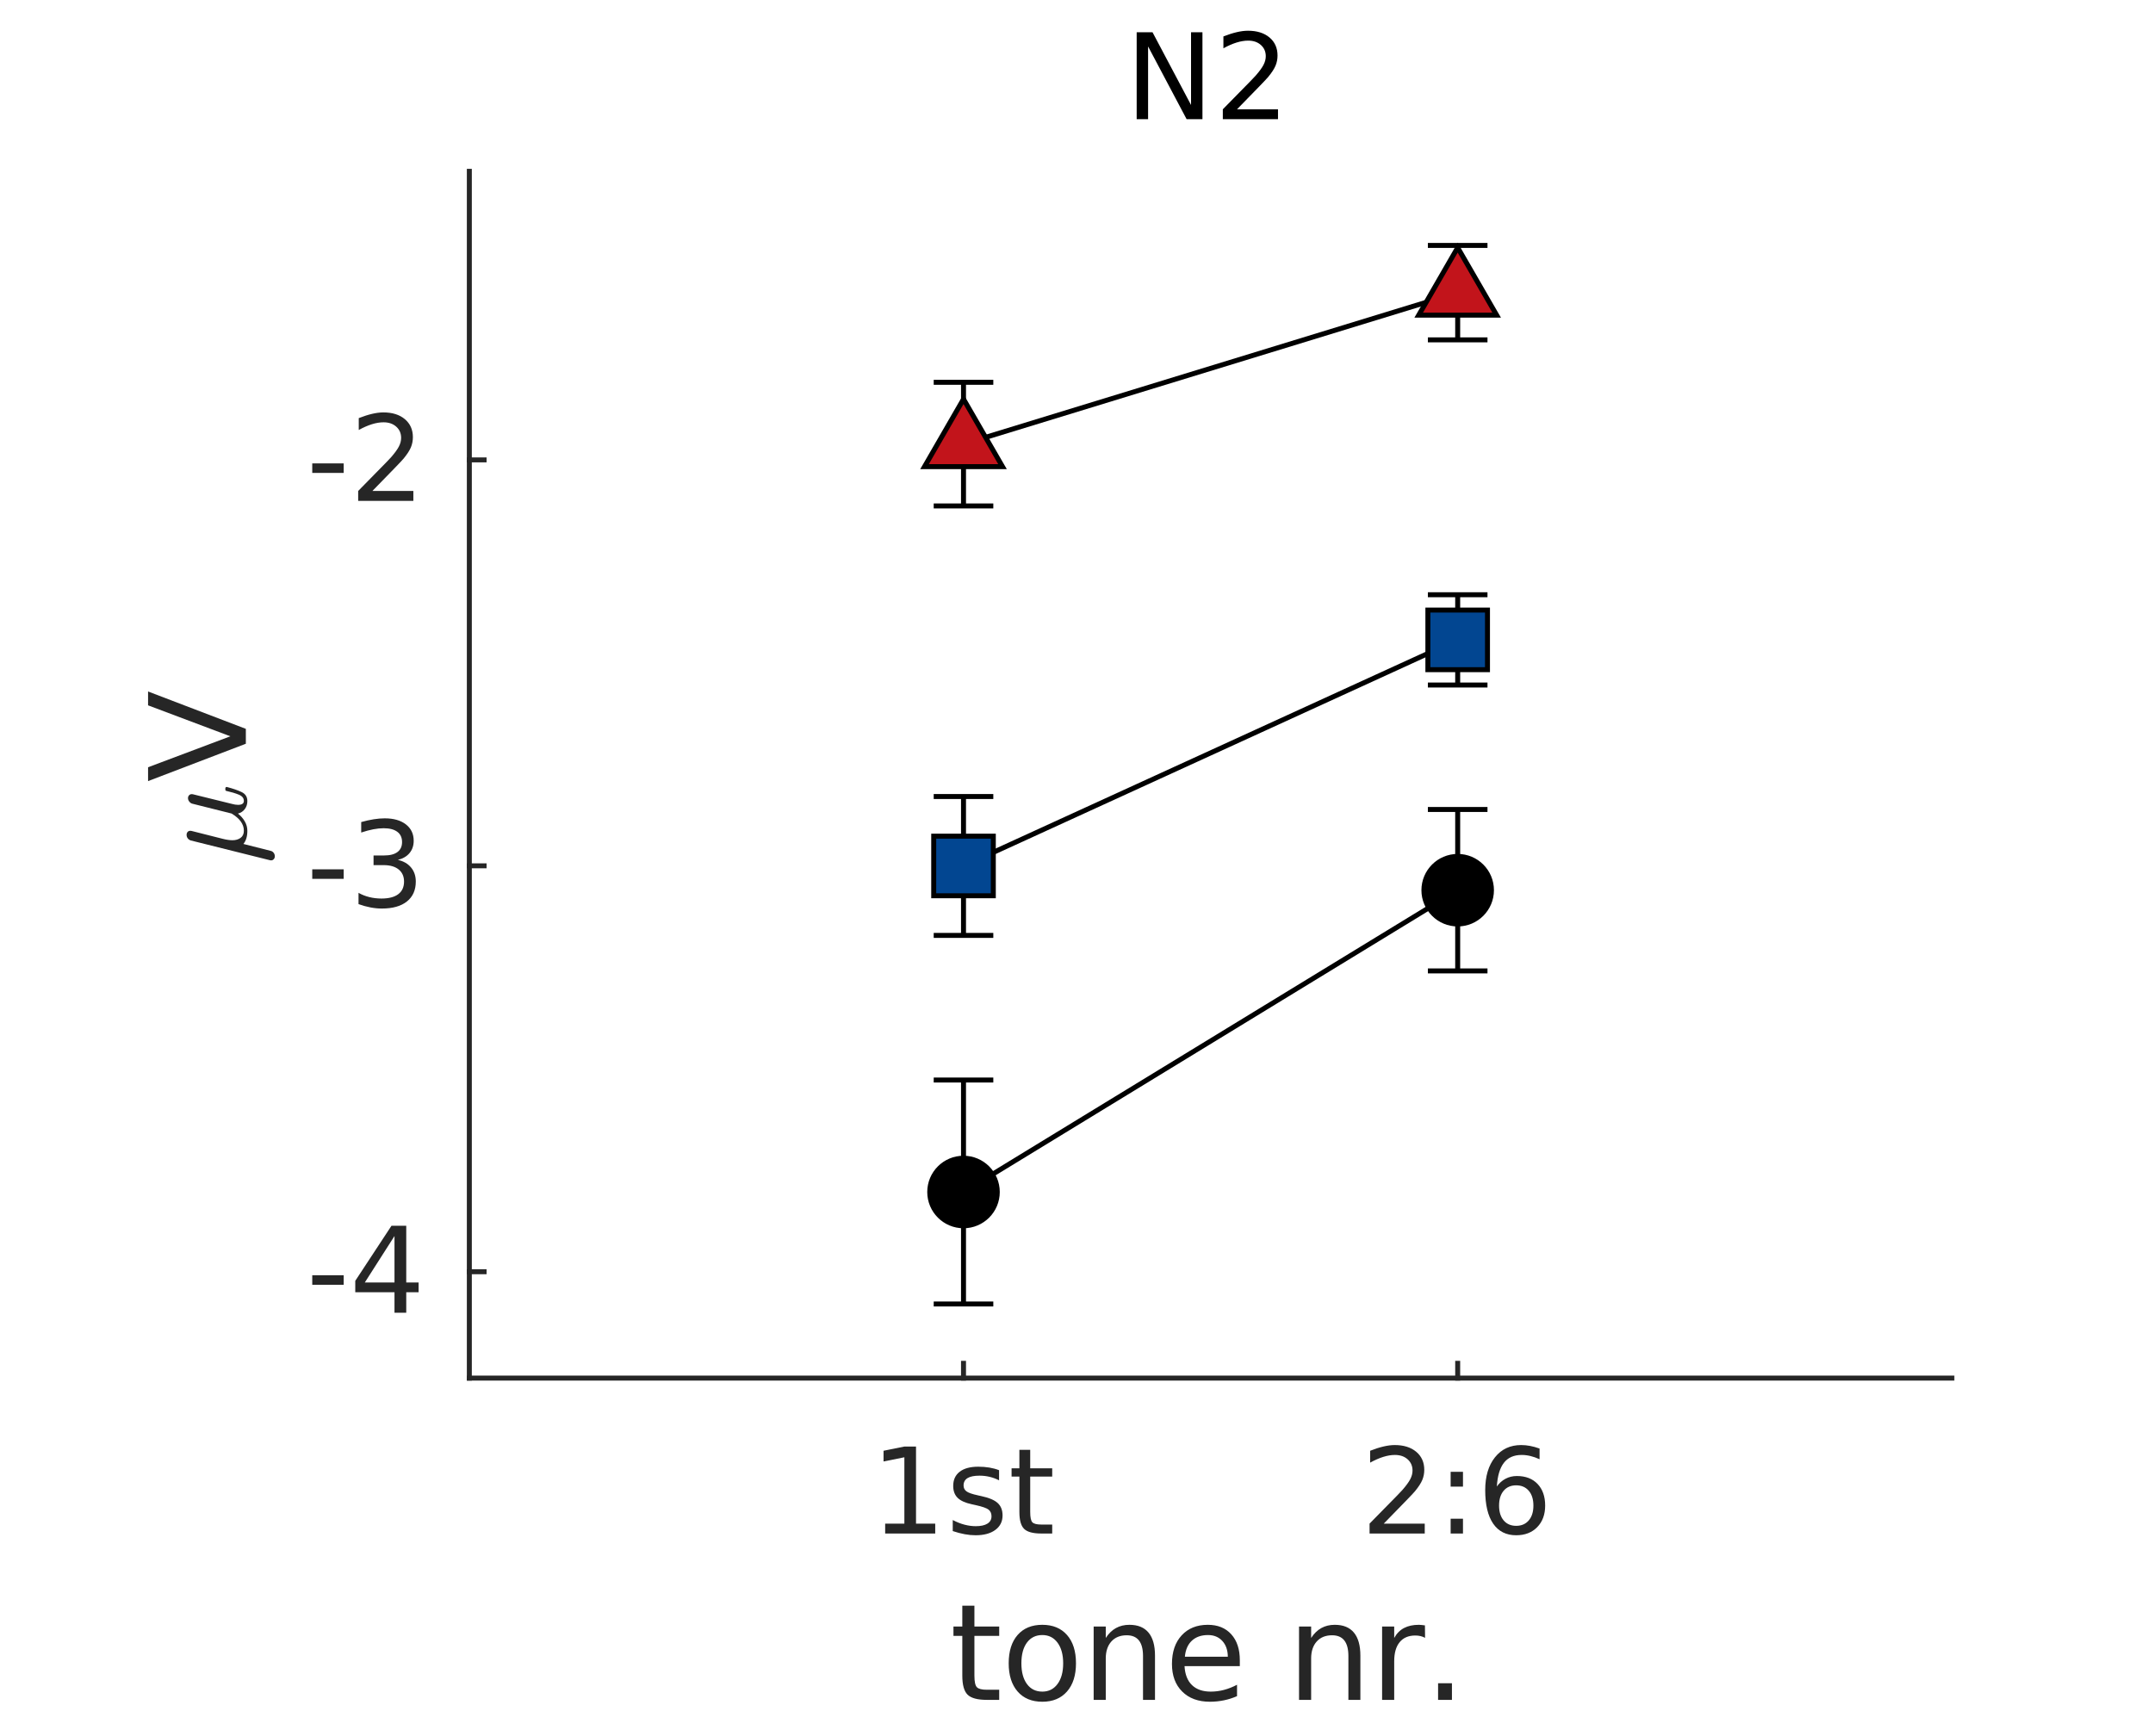
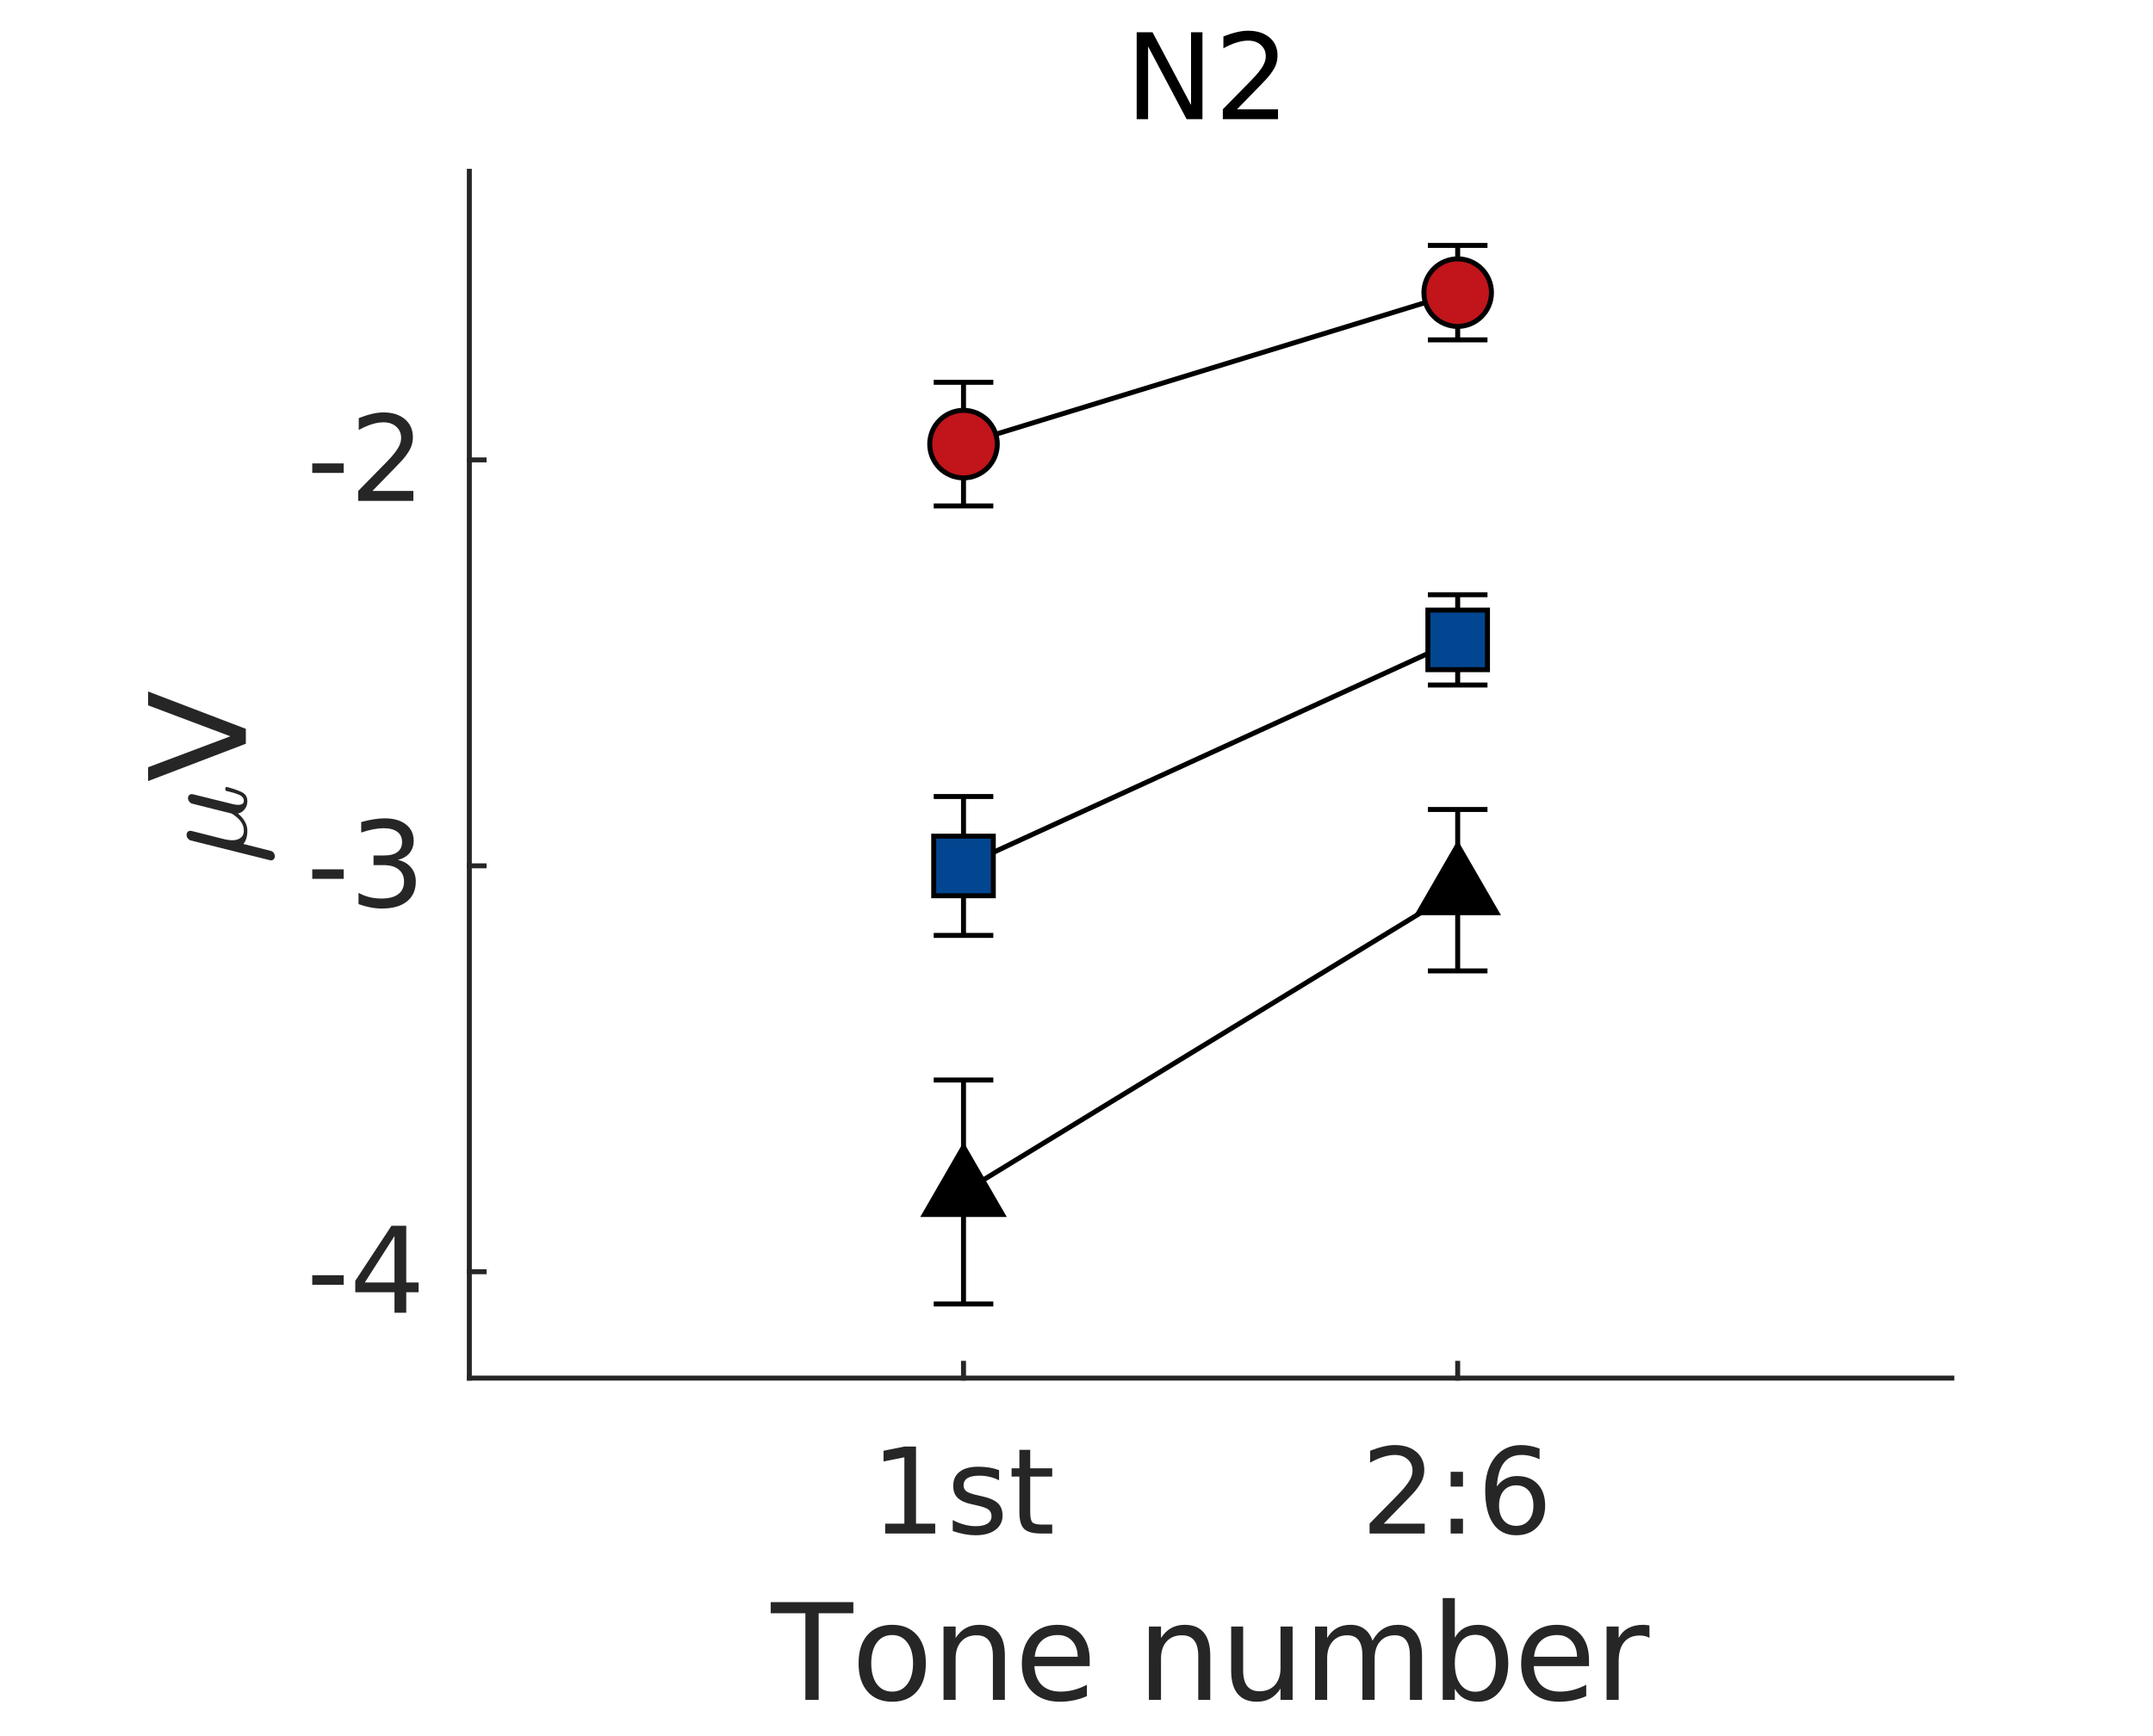
<svg xmlns="http://www.w3.org/2000/svg" style="fill-opacity:1; color-rendering:auto; color-interpolation:auto; text-rendering:auto; stroke:black; stroke-linecap:square; stroke-miterlimit:10; shape-rendering:auto; stroke-opacity:1; fill:black; stroke-dasharray:none; font-weight:normal; stroke-width:1; font-family:'Dialog'; font-style:normal; stroke-linejoin:miter; font-size:12px; stroke-dashoffset:0; image-rendering:auto;" width="289" height="233">
  <defs id="genericDefs" />
  <g>
    <defs id="defs1">
      <clipPath clipPathUnits="userSpaceOnUse" id="clipPath1">
        <path d="M0 0 L289 0 L289 233 L0 233 L0 0 Z" />
      </clipPath>
    </defs>
    <g style="fill:white; stroke:white;">
      <rect x="0" y="0" width="289" style="clip-path:url(#clipPath1); stroke:none;" height="233" />
    </g>
    <g style="fill:white; text-rendering:optimizeSpeed; color-rendering:optimizeSpeed; image-rendering:optimizeSpeed; shape-rendering:crispEdges; stroke:white; color-interpolation:sRGB;">
      <rect x="0" width="289" height="233" y="0" style="stroke:none;" />
      <path style="stroke:none;" d="M63 185 L262 185 L262 23 L63 23 Z" />
    </g>
    <g style="fill:rgb(38,38,38); text-rendering:geometricPrecision; image-rendering:optimizeQuality; color-rendering:optimizeQuality; stroke-linejoin:round; stroke:rgb(38,38,38); color-interpolation:linearRGB; stroke-width:0.667;">
      <line y2="185" style="fill:none;" x1="63" x2="262" y1="185" />
      <line y2="183.02" style="fill:none;" x1="129.333" x2="129.333" y1="185" />
      <line y2="183.02" style="fill:none;" x1="195.667" x2="195.667" y1="185" />
    </g>
    <g transform="translate(129.3333,190.8667)" style="font-size:16px; fill:rgb(38,38,38); text-rendering:geometricPrecision; image-rendering:optimizeQuality; color-rendering:optimizeQuality; font-family:sans-serif; stroke:rgb(38,38,38); color-interpolation:linearRGB;">
      <path style="stroke:none;" d="M-10.516 13.672 L-7.938 13.672 L-7.938 4.766 L-10.734 5.328 L-10.734 3.891 L-7.953 3.328 L-6.375 3.328 L-6.375 13.672 L-3.797 13.672 L-3.797 15 L-10.516 15 L-10.516 13.672 ZM4.773 6.5 L4.773 7.859 Q4.164 7.547 3.508 7.391 Q2.852 7.234 2.148 7.234 Q1.07 7.234 0.539 7.562 Q0.008 7.891 0.008 8.547 Q0.008 9.047 0.391 9.336 Q0.773 9.625 1.93 9.875 L2.414 9.984 Q3.945 10.312 4.594 10.914 Q5.242 11.516 5.242 12.578 Q5.242 13.797 4.273 14.516 Q3.305 15.234 1.617 15.234 Q0.914 15.234 0.156 15.094 Q-0.602 14.953 -1.445 14.672 L-1.445 13.188 Q-0.648 13.609 0.125 13.812 Q0.898 14.016 1.648 14.016 Q2.664 14.016 3.211 13.672 Q3.758 13.328 3.758 12.688 Q3.758 12.109 3.367 11.797 Q2.977 11.484 1.633 11.188 L1.133 11.078 Q-0.195 10.797 -0.789 10.211 Q-1.383 9.625 -1.383 8.609 Q-1.383 7.375 -0.508 6.703 Q0.367 6.031 1.977 6.031 Q2.773 6.031 3.477 6.148 Q4.18 6.266 4.773 6.5 ZM8.953 3.766 L8.953 6.25 L11.906 6.25 L11.906 7.359 L8.953 7.359 L8.953 12.109 Q8.953 13.188 9.242 13.492 Q9.531 13.797 10.438 13.797 L11.906 13.797 L11.906 15 L10.438 15 Q8.766 15 8.133 14.375 Q7.5 13.75 7.5 12.109 L7.5 7.359 L6.453 7.359 L6.453 6.25 L7.5 6.25 L7.5 3.766 L8.953 3.766 Z" />
    </g>
    <g transform="translate(195.6667,190.8667)" style="font-size:16px; fill:rgb(38,38,38); text-rendering:geometricPrecision; image-rendering:optimizeQuality; color-rendering:optimizeQuality; font-family:sans-serif; stroke:rgb(38,38,38); color-interpolation:linearRGB;">
      <path style="stroke:none;" d="M-9.922 13.672 L-4.422 13.672 L-4.422 15 L-11.828 15 L-11.828 13.672 Q-10.922 12.734 -9.375 11.172 Q-7.828 9.609 -7.422 9.156 Q-6.672 8.297 -6.367 7.711 Q-6.062 7.125 -6.062 6.547 Q-6.062 5.625 -6.719 5.039 Q-7.375 4.453 -8.422 4.453 Q-9.156 4.453 -9.984 4.711 Q-10.812 4.969 -11.75 5.484 L-11.75 3.891 Q-10.797 3.516 -9.969 3.32 Q-9.141 3.125 -8.453 3.125 Q-6.641 3.125 -5.562 4.031 Q-4.484 4.938 -4.484 6.453 Q-4.484 7.172 -4.75 7.812 Q-5.016 8.453 -5.734 9.328 Q-5.922 9.562 -6.969 10.641 Q-8.016 11.719 -9.922 13.672 ZM-0.945 13.016 L0.711 13.016 L0.711 15 L-0.945 15 L-0.945 13.016 ZM-0.945 6.719 L0.711 6.719 L0.711 8.703 L-0.945 8.703 L-0.945 6.719 ZM7.852 8.531 Q6.789 8.531 6.172 9.258 Q5.555 9.984 5.555 11.25 Q5.555 12.516 6.172 13.242 Q6.789 13.969 7.852 13.969 Q8.914 13.969 9.539 13.242 Q10.164 12.516 10.164 11.25 Q10.164 9.984 9.539 9.258 Q8.914 8.531 7.852 8.531 ZM10.992 3.594 L10.992 5.031 Q10.398 4.75 9.789 4.602 Q9.18 4.453 8.586 4.453 Q7.023 4.453 6.203 5.508 Q5.383 6.562 5.258 8.688 Q5.727 8.016 6.422 7.648 Q7.117 7.281 7.945 7.281 Q9.711 7.281 10.727 8.352 Q11.742 9.422 11.742 11.25 Q11.742 13.047 10.68 14.141 Q9.617 15.234 7.852 15.234 Q5.836 15.234 4.766 13.68 Q3.695 12.125 3.695 9.172 Q3.695 6.406 5.008 4.766 Q6.32 3.125 8.523 3.125 Q9.117 3.125 9.727 3.242 Q10.336 3.359 10.992 3.594 Z" />
    </g>
    <g transform="translate(162.5001,211.2)" style="font-size:17.6px; fill:rgb(38,38,38); text-rendering:geometricPrecision; image-rendering:optimizeQuality; color-rendering:optimizeQuality; font-family:sans-serif; stroke:rgb(38,38,38); color-interpolation:linearRGB;">
-       <path style="stroke:none;" d="M-31.703 4.359 L-31.703 7.156 L-28.375 7.156 L-28.375 8.406 L-31.703 8.406 L-31.703 13.75 Q-31.703 14.953 -31.375 15.297 Q-31.047 15.641 -30.031 15.641 L-28.375 15.641 L-28.375 17 L-30.031 17 Q-31.906 17 -32.617 16.305 Q-33.328 15.609 -33.328 13.75 L-33.328 8.406 L-34.516 8.406 L-34.516 7.156 L-33.328 7.156 L-33.328 4.359 L-31.703 4.359 ZM-22.586 8.297 Q-23.898 8.297 -24.648 9.305 Q-25.398 10.312 -25.398 12.094 Q-25.398 13.859 -24.648 14.875 Q-23.898 15.891 -22.586 15.891 Q-21.305 15.891 -20.547 14.867 Q-19.789 13.844 -19.789 12.094 Q-19.789 10.344 -20.547 9.32 Q-21.305 8.297 -22.586 8.297 ZM-22.586 6.922 Q-20.477 6.922 -19.273 8.289 Q-18.07 9.656 -18.07 12.094 Q-18.07 14.5 -19.273 15.875 Q-20.477 17.25 -22.586 17.25 Q-24.711 17.25 -25.906 15.875 Q-27.102 14.5 -27.102 12.094 Q-27.102 9.656 -25.906 8.289 Q-24.711 6.922 -22.586 6.922 ZM-7.463 11.062 L-7.463 17 L-9.072 17 L-9.072 11.109 Q-9.072 9.719 -9.619 9.023 Q-10.166 8.328 -11.259 8.328 Q-12.572 8.328 -13.322 9.164 Q-14.072 10 -14.072 11.438 L-14.072 17 L-15.697 17 L-15.697 7.156 L-14.072 7.156 L-14.072 8.688 Q-13.494 7.797 -12.705 7.359 Q-11.916 6.922 -10.9 6.922 Q-9.197 6.922 -8.33 7.969 Q-7.463 9.016 -7.463 11.062 ZM3.923 11.672 L3.923 12.469 L-3.499 12.469 Q-3.405 14.141 -2.499 15.016 Q-1.593 15.891 0.016 15.891 Q0.938 15.891 1.813 15.656 Q2.688 15.422 3.548 14.969 L3.548 16.5 Q2.688 16.875 1.774 17.062 Q0.86 17.25 -0.093 17.25 Q-2.437 17.25 -3.812 15.883 Q-5.187 14.516 -5.187 12.172 Q-5.187 9.75 -3.882 8.336 Q-2.577 6.922 -0.374 6.922 Q1.626 6.922 2.774 8.195 Q3.923 9.469 3.923 11.672 ZM2.313 11.203 Q2.298 9.875 1.571 9.086 Q0.845 8.297 -0.343 8.297 Q-1.702 8.297 -2.515 9.055 Q-3.327 9.812 -3.452 11.203 L2.313 11.203 ZM20.105 11.062 L20.105 17 L18.496 17 L18.496 11.109 Q18.496 9.719 17.949 9.023 Q17.402 8.328 16.308 8.328 Q14.996 8.328 14.246 9.164 Q13.496 10 13.496 11.438 L13.496 17 L11.871 17 L11.871 7.156 L13.496 7.156 L13.496 8.688 Q14.074 7.797 14.863 7.359 Q15.652 6.922 16.668 6.922 Q18.371 6.922 19.238 7.969 Q20.105 9.016 20.105 11.062 ZM28.787 8.672 Q28.506 8.516 28.185 8.438 Q27.865 8.359 27.474 8.359 Q26.115 8.359 25.381 9.25 Q24.646 10.141 24.646 11.812 L24.646 17 L23.021 17 L23.021 7.156 L24.646 7.156 L24.646 8.688 Q25.146 7.781 25.967 7.352 Q26.787 6.922 27.959 6.922 Q28.115 6.922 28.318 6.945 Q28.521 6.969 28.771 7 L28.787 8.672 ZM30.536 14.766 L32.395 14.766 L32.395 17 L30.536 17 L30.536 14.766 Z" />
+       <path style="stroke:none;" d="M-59.047 3.875 L-47.953 3.875 L-47.953 5.375 L-52.609 5.375 L-52.609 17 L-54.391 17 L-54.391 5.375 L-59.047 5.375 L-59.047 3.875 ZM-42.737 8.297 Q-44.05 8.297 -44.8 9.305 Q-45.55 10.312 -45.55 12.094 Q-45.55 13.859 -44.8 14.875 Q-44.05 15.891 -42.737 15.891 Q-41.456 15.891 -40.698 14.867 Q-39.941 13.844 -39.941 12.094 Q-39.941 10.344 -40.698 9.32 Q-41.456 8.297 -42.737 8.297 ZM-42.737 6.922 Q-40.628 6.922 -39.425 8.289 Q-38.222 9.656 -38.222 12.094 Q-38.222 14.5 -39.425 15.875 Q-40.628 17.25 -42.737 17.25 Q-44.862 17.25 -46.058 15.875 Q-47.253 14.5 -47.253 12.094 Q-47.253 9.656 -46.058 8.289 Q-44.862 6.922 -42.737 6.922 ZM-27.614 11.062 L-27.614 17 L-29.223 17 L-29.223 11.109 Q-29.223 9.719 -29.77 9.023 Q-30.317 8.328 -31.411 8.328 Q-32.723 8.328 -33.473 9.164 Q-34.223 10 -34.223 11.438 L-34.223 17 L-35.848 17 L-35.848 7.156 L-34.223 7.156 L-34.223 8.688 Q-33.645 7.797 -32.856 7.359 Q-32.067 6.922 -31.051 6.922 Q-29.348 6.922 -28.481 7.969 Q-27.614 9.016 -27.614 11.062 ZM-16.229 11.672 L-16.229 12.469 L-23.651 12.469 Q-23.557 14.141 -22.651 15.016 Q-21.744 15.891 -20.135 15.891 Q-19.213 15.891 -18.338 15.656 Q-17.463 15.422 -16.604 14.969 L-16.604 16.5 Q-17.463 16.875 -18.377 17.062 Q-19.291 17.25 -20.244 17.25 Q-22.588 17.25 -23.963 15.883 Q-25.338 14.516 -25.338 12.172 Q-25.338 9.75 -24.034 8.336 Q-22.729 6.922 -20.526 6.922 Q-18.526 6.922 -17.377 8.195 Q-16.229 9.469 -16.229 11.672 ZM-17.838 11.203 Q-17.854 9.875 -18.58 9.086 Q-19.307 8.297 -20.494 8.297 Q-21.854 8.297 -22.666 9.055 Q-23.479 9.812 -23.604 11.203 L-17.838 11.203 ZM-0.046 11.062 L-0.046 17 L-1.656 17 L-1.656 11.109 Q-1.656 9.719 -2.203 9.023 Q-2.749 8.328 -3.843 8.328 Q-5.156 8.328 -5.906 9.164 Q-6.656 10 -6.656 11.438 L-6.656 17 L-8.281 17 L-8.281 7.156 L-6.656 7.156 L-6.656 8.688 Q-6.078 7.797 -5.288 7.359 Q-4.5 6.922 -3.484 6.922 Q-1.781 6.922 -0.913 7.969 Q-0.046 9.016 -0.046 11.062 ZM2.761 13.109 L2.761 7.156 L4.37 7.156 L4.37 13.047 Q4.37 14.453 4.917 15.148 Q5.464 15.844 6.558 15.844 Q7.87 15.844 8.628 15.008 Q9.386 14.172 9.386 12.734 L9.386 7.156 L11.011 7.156 L11.011 17 L9.386 17 L9.386 15.484 Q8.792 16.391 8.018 16.82 Q7.245 17.25 6.214 17.25 Q4.511 17.25 3.636 16.195 Q2.761 15.141 2.761 13.109 ZM21.739 9.047 Q22.349 7.953 23.193 7.438 Q24.036 6.922 25.177 6.922 Q26.708 6.922 27.544 8 Q28.38 9.078 28.38 11.062 L28.38 17 L26.755 17 L26.755 11.109 Q26.755 9.703 26.255 9.016 Q25.755 8.328 24.724 8.328 Q23.474 8.328 22.747 9.164 Q22.021 10 22.021 11.438 L22.021 17 L20.38 17 L20.38 11.109 Q20.38 9.688 19.88 9.008 Q19.38 8.328 18.333 8.328 Q17.099 8.328 16.372 9.164 Q15.646 10 15.646 11.438 L15.646 17 L14.021 17 L14.021 7.156 L15.646 7.156 L15.646 8.688 Q16.193 7.781 16.966 7.352 Q17.739 6.922 18.802 6.922 Q19.88 6.922 20.63 7.469 Q21.38 8.016 21.739 9.047 ZM38.284 12.094 Q38.284 10.297 37.55 9.281 Q36.815 8.266 35.534 8.266 Q34.253 8.266 33.519 9.281 Q32.784 10.297 32.784 12.094 Q32.784 13.875 33.519 14.891 Q34.253 15.906 35.534 15.906 Q36.815 15.906 37.55 14.891 Q38.284 13.875 38.284 12.094 ZM32.784 8.656 Q33.284 7.766 34.065 7.344 Q34.847 6.922 35.925 6.922 Q37.722 6.922 38.839 8.344 Q39.956 9.766 39.956 12.094 Q39.956 14.406 38.839 15.828 Q37.722 17.25 35.925 17.25 Q34.847 17.25 34.065 16.828 Q33.284 16.406 32.784 15.516 L32.784 17 L31.159 17 L31.159 3.328 L32.784 3.328 L32.784 8.656 ZM50.796 11.672 L50.796 12.469 L43.374 12.469 Q43.468 14.141 44.374 15.016 Q45.28 15.891 46.89 15.891 Q47.812 15.891 48.687 15.656 Q49.562 15.422 50.421 14.969 L50.421 16.5 Q49.562 16.875 48.647 17.062 Q47.733 17.25 46.78 17.25 Q44.437 17.25 43.062 15.883 Q41.687 14.516 41.687 12.172 Q41.687 9.75 42.991 8.336 Q44.296 6.922 46.499 6.922 Q48.499 6.922 49.647 8.195 Q50.796 9.469 50.796 11.672 ZM49.187 11.203 Q49.171 9.875 48.444 9.086 Q47.718 8.297 46.53 8.297 Q45.171 8.297 44.358 9.055 Q43.546 9.812 43.421 11.203 L49.187 11.203 ZM58.917 8.672 Q58.636 8.516 58.315 8.438 Q57.995 8.359 57.605 8.359 Q56.245 8.359 55.511 9.25 Q54.776 10.141 54.776 11.812 L54.776 17 L53.151 17 L53.151 7.156 L54.776 7.156 L54.776 8.688 Q55.276 7.781 56.097 7.352 Q56.917 6.922 58.089 6.922 Q58.245 6.922 58.448 6.945 Q58.651 6.969 58.901 7 L58.917 8.672 Z" />
    </g>
    <g style="fill:rgb(38,38,38); text-rendering:geometricPrecision; image-rendering:optimizeQuality; color-rendering:optimizeQuality; stroke-linejoin:round; stroke:rgb(38,38,38); color-interpolation:linearRGB; stroke-width:0.667;">
      <line y2="23" style="fill:none;" x1="63" x2="63" y1="185" />
      <line y2="170.727" style="fill:none;" x1="63" x2="64.98" y1="170.727" />
      <line y2="116.233" style="fill:none;" x1="63" x2="64.98" y1="116.233" />
      <line y2="61.739" style="fill:none;" x1="63" x2="64.98" y1="61.739" />
    </g>
    <g transform="translate(57.1333,170.7272)" style="font-size:16px; fill:rgb(38,38,38); text-rendering:geometricPrecision; image-rendering:optimizeQuality; color-rendering:optimizeQuality; font-family:sans-serif; stroke:rgb(38,38,38); color-interpolation:linearRGB;">
      <path style="stroke:none;" d="M-15.219 0.469 L-11 0.469 L-11 1.75 L-15.219 1.75 L-15.219 0.469 ZM-4.18 -4.797 L-8.164 1.438 L-4.18 1.438 L-4.18 -4.797 ZM-4.586 -6.172 L-2.602 -6.172 L-2.602 1.438 L-0.945 1.438 L-0.945 2.75 L-2.602 2.75 L-2.602 5.5 L-4.18 5.5 L-4.18 2.75 L-9.445 2.75 L-9.445 1.219 L-4.586 -6.172 Z" />
    </g>
    <g transform="translate(57.1333,116.233)" style="font-size:16px; fill:rgb(38,38,38); text-rendering:geometricPrecision; image-rendering:optimizeQuality; color-rendering:optimizeQuality; font-family:sans-serif; stroke:rgb(38,38,38); color-interpolation:linearRGB;">
      <path style="stroke:none;" d="M-15.219 0.469 L-11 0.469 L-11 1.75 L-15.219 1.75 L-15.219 0.469 ZM-3.727 -0.797 Q-2.602 -0.547 -1.961 0.219 Q-1.32 0.984 -1.32 2.109 Q-1.32 3.828 -2.508 4.781 Q-3.695 5.734 -5.883 5.734 Q-6.617 5.734 -7.398 5.586 Q-8.18 5.438 -9.008 5.141 L-9.008 3.625 Q-8.352 4 -7.57 4.195 Q-6.789 4.391 -5.93 4.391 Q-4.445 4.391 -3.672 3.805 Q-2.898 3.219 -2.898 2.109 Q-2.898 1.078 -3.617 0.492 Q-4.336 -0.094 -5.633 -0.094 L-6.992 -0.094 L-6.992 -1.391 L-5.57 -1.391 Q-4.398 -1.391 -3.781 -1.852 Q-3.164 -2.312 -3.164 -3.188 Q-3.164 -4.094 -3.805 -4.57 Q-4.445 -5.047 -5.633 -5.047 Q-6.273 -5.047 -7.016 -4.906 Q-7.758 -4.766 -8.648 -4.469 L-8.648 -5.875 Q-7.758 -6.125 -6.969 -6.25 Q-6.18 -6.375 -5.492 -6.375 Q-3.695 -6.375 -2.648 -5.562 Q-1.602 -4.75 -1.602 -3.359 Q-1.602 -2.391 -2.156 -1.719 Q-2.711 -1.047 -3.727 -0.797 Z" />
    </g>
    <g transform="translate(57.1333,61.7388)" style="font-size:16px; fill:rgb(38,38,38); text-rendering:geometricPrecision; image-rendering:optimizeQuality; color-rendering:optimizeQuality; font-family:sans-serif; stroke:rgb(38,38,38); color-interpolation:linearRGB;">
      <path style="stroke:none;" d="M-15.219 0.469 L-11 0.469 L-11 1.75 L-15.219 1.75 L-15.219 0.469 ZM-7.148 4.172 L-1.648 4.172 L-1.648 5.5 L-9.055 5.5 L-9.055 4.172 Q-8.148 3.234 -6.602 1.672 Q-5.055 0.109 -4.648 -0.344 Q-3.898 -1.203 -3.594 -1.789 Q-3.289 -2.375 -3.289 -2.953 Q-3.289 -3.875 -3.945 -4.461 Q-4.602 -5.047 -5.648 -5.047 Q-6.383 -5.047 -7.211 -4.789 Q-8.039 -4.531 -8.977 -4.016 L-8.977 -5.609 Q-8.023 -5.984 -7.195 -6.18 Q-6.367 -6.375 -5.68 -6.375 Q-3.867 -6.375 -2.789 -5.469 Q-1.711 -4.562 -1.711 -3.047 Q-1.711 -2.328 -1.977 -1.688 Q-2.242 -1.047 -2.961 -0.172 Q-3.148 0.062 -4.195 1.141 Q-5.242 2.219 -7.148 4.172 Z" />
    </g>
    <g transform="translate(33,116) rotate(-90)" style="font-size:17.6px; fill:rgb(38,38,38); text-rendering:geometricPrecision; image-rendering:optimizeQuality; color-rendering:optimizeQuality; font-family:'mwb_cmmi10'; stroke:rgb(38,38,38); color-interpolation:linearRGB;">
      <path style="stroke:none;" d="M0.5 3.391 Q0.5 3.281 0.516 3.25 L3.172 -7.391 Q3.25 -7.641 3.453 -7.797 Q3.656 -7.953 3.922 -7.953 Q4.156 -7.953 4.312 -7.82 Q4.469 -7.688 4.469 -7.453 Q4.469 -7.406 4.461 -7.375 Q4.453 -7.344 4.453 -7.297 L3.391 -3.094 Q3.203 -2.344 3.203 -1.797 Q3.203 -1.141 3.523 -0.703 Q3.844 -0.266 4.484 -0.266 Q5.797 -0.266 6.781 -1.906 Q6.797 -1.922 6.797 -1.93 Q6.797 -1.938 6.797 -1.953 L8.109 -7.188 Q8.172 -7.422 8.391 -7.594 Q8.609 -7.766 8.859 -7.766 Q9.078 -7.766 9.234 -7.625 Q9.391 -7.484 9.391 -7.25 Q9.391 -7.141 9.375 -7.109 L8.094 -1.922 Q7.953 -1.422 7.953 -1.047 Q7.953 -0.266 8.484 -0.266 Q9.047 -0.266 9.328 -0.961 Q9.609 -1.656 9.828 -2.641 Q9.859 -2.75 9.969 -2.75 L10.188 -2.75 Q10.25 -2.75 10.305 -2.695 Q10.359 -2.641 10.359 -2.578 Q10.031 -1.312 9.664 -0.555 Q9.297 0.203 8.453 0.203 Q7.844 0.203 7.383 -0.141 Q6.922 -0.484 6.781 -1.062 Q6.344 -0.5 5.742 -0.148 Q5.141 0.203 4.469 0.203 Q3.344 0.203 2.703 -0.328 L1.781 3.312 Q1.734 3.562 1.523 3.727 Q1.312 3.891 1.047 3.891 Q0.828 3.891 0.664 3.75 Q0.5 3.609 0.5 3.391 Z" />
    </g>
    <g transform="translate(33,105) rotate(-90)" style="font-size:17.6px; fill:rgb(38,38,38); text-rendering:geometricPrecision; image-rendering:optimizeQuality; color-rendering:optimizeQuality; font-family:sans-serif; stroke:rgb(38,38,38); color-interpolation:linearRGB;">
      <path style="stroke:none;" d="M5.156 0 L0.141 -13.125 L2 -13.125 L6.156 -2.078 L10.312 -13.125 L12.172 -13.125 L7.156 0 L5.156 0 Z" />
    </g>
    <g transform="translate(162.5002,20)" style="font-size:16px; text-rendering:geometricPrecision; color-rendering:optimizeQuality; image-rendering:optimizeQuality; font-family:sans-serif; color-interpolation:linearRGB;">
      <path style="stroke:none;" d="M-9.922 -15.672 L-7.797 -15.672 L-2.625 -5.906 L-2.625 -15.672 L-1.094 -15.672 L-1.094 -4 L-3.219 -4 L-8.391 -13.766 L-8.391 -4 L-9.922 -4 L-9.922 -15.672 ZM3.547 -5.328 L9.047 -5.328 L9.047 -4 L1.641 -4 L1.641 -5.328 Q2.547 -6.266 4.094 -7.828 Q5.641 -9.391 6.047 -9.844 Q6.797 -10.703 7.102 -11.289 Q7.406 -11.875 7.406 -12.453 Q7.406 -13.375 6.75 -13.961 Q6.094 -14.547 5.047 -14.547 Q4.312 -14.547 3.484 -14.289 Q2.656 -14.031 1.719 -13.516 L1.719 -15.109 Q2.672 -15.484 3.5 -15.68 Q4.328 -15.875 5.016 -15.875 Q6.828 -15.875 7.906 -14.969 Q8.984 -14.062 8.984 -12.547 Q8.984 -11.828 8.719 -11.188 Q8.453 -10.547 7.734 -9.672 Q7.547 -9.438 6.5 -8.359 Q5.453 -7.281 3.547 -5.328 Z" />
    </g>
    <g style="stroke-linecap:butt; text-rendering:geometricPrecision; color-rendering:optimizeQuality; image-rendering:optimizeQuality; stroke-linejoin:round; color-interpolation:linearRGB; stroke-width:0.667;">
      <line y2="175.053" style="fill:none;" x1="129.333" x2="129.333" y1="160.02" />
      <line y2="130.34" style="fill:none;" x1="195.667" x2="195.667" y1="119.504" />
      <line y2="144.988" style="fill:none;" x1="129.333" x2="129.333" y1="160.02" />
      <line y2="108.668" style="fill:none;" x1="195.667" x2="195.667" y1="119.504" />
      <line y2="119.504" style="fill:none;" x1="129.333" x2="195.667" y1="160.02" />
    </g>
    <g style="text-rendering:geometricPrecision; color-rendering:optimizeQuality; color-interpolation:linearRGB; image-rendering:optimizeQuality;" transform="translate(129.3333,160.0201)">
-       <circle r="4.533" style="stroke:none;" cx="0" cy="0" />
+       <path style="stroke:none;" d="M0 -6.043 L-5.233 3.022 L5.233 3.022 Z" />
    </g>
-     <g transform="translate(129.3333,160.0201)" style="stroke-linecap:butt; text-rendering:geometricPrecision; color-rendering:optimizeQuality; image-rendering:optimizeQuality; stroke-linejoin:round; color-interpolation:linearRGB; stroke-width:0.667;">
-       <path style="stroke:none;" d="M0 -4.2 C2.32 -4.2 4.2 -2.32 4.2 0 L4.2 0 C4.2 2.32 2.32 4.2 -0 4.2 C-2.32 4.2 -4.2 2.32 -4.2 -0 C-4.2 -2.32 -2.32 -4.2 0 -4.2 ZM0 -4.867 C-2.688 -4.867 -4.867 -2.688 -4.867 -0 C-4.867 2.688 -2.688 4.867 -0 4.867 C2.688 4.867 4.867 2.688 4.867 0 L4.867 0 C4.867 -2.688 2.688 -4.867 0 -4.867 Z" />
+     <g transform="translate(129.3333,160.0201)" style="stroke-linecap:butt; text-rendering:geometricPrecision; color-rendering:optimizeQuality; image-rendering:optimizeQuality; color-interpolation:linearRGB; stroke-width:0.667;">
+       <path style="fill:none;" d="M0 -6.043 L-5.233 3.022 L5.233 3.022 Z" />
    </g>
    <g style="text-rendering:geometricPrecision; color-rendering:optimizeQuality; color-interpolation:linearRGB; image-rendering:optimizeQuality;" transform="translate(195.6667,119.5039)">
-       <circle r="4.533" style="stroke:none;" cx="0" cy="0" />
+       <path style="stroke:none;" d="M0 -6.043 L-5.233 3.022 L5.233 3.022 Z" />
    </g>
-     <g transform="translate(195.6667,119.5039)" style="stroke-linecap:butt; text-rendering:geometricPrecision; color-rendering:optimizeQuality; image-rendering:optimizeQuality; stroke-linejoin:round; color-interpolation:linearRGB; stroke-width:0.667;">
-       <path style="stroke:none;" d="M0 -4.2 C2.32 -4.2 4.2 -2.32 4.2 0 L4.2 0 C4.2 2.32 2.32 4.2 -0 4.2 C-2.32 4.2 -4.2 2.32 -4.2 -0 C-4.2 -2.32 -2.32 -4.2 0 -4.2 ZM0 -4.867 C-2.688 -4.867 -4.867 -2.688 -4.867 -0 C-4.867 2.688 -2.688 4.867 -0 4.867 C2.688 4.867 4.867 2.688 4.867 0 L4.867 0 C4.867 -2.688 2.688 -4.867 0 -4.867 Z" />
+     <g transform="translate(195.6667,119.5039)" style="stroke-linecap:butt; text-rendering:geometricPrecision; color-rendering:optimizeQuality; image-rendering:optimizeQuality; color-interpolation:linearRGB; stroke-width:0.667;">
+       <path style="fill:none;" d="M0 -6.043 L-5.233 3.022 L5.233 3.022 Z" />
    </g>
    <g style="text-rendering:geometricPrecision; color-rendering:optimizeQuality; color-interpolation:linearRGB; image-rendering:optimizeQuality;" transform="translate(129.3333,175.0526)">
      <path style="stroke:none;" d="M-4 0 L4 0" />
    </g>
    <g transform="translate(129.3333,175.0526)" style="stroke-linecap:butt; text-rendering:geometricPrecision; color-rendering:optimizeQuality; image-rendering:optimizeQuality; color-interpolation:linearRGB; stroke-width:0.667;">
      <path style="fill:none;" d="M-4 0 L4 0" />
    </g>
    <g style="text-rendering:geometricPrecision; color-rendering:optimizeQuality; color-interpolation:linearRGB; image-rendering:optimizeQuality;" transform="translate(195.6667,130.3399)">
      <path style="stroke:none;" d="M-4 0 L4 0" />
    </g>
    <g transform="translate(195.6667,130.3399)" style="stroke-linecap:butt; text-rendering:geometricPrecision; color-rendering:optimizeQuality; image-rendering:optimizeQuality; color-interpolation:linearRGB; stroke-width:0.667;">
      <path style="fill:none;" d="M-4 0 L4 0" />
    </g>
    <g style="text-rendering:geometricPrecision; color-rendering:optimizeQuality; color-interpolation:linearRGB; image-rendering:optimizeQuality;" transform="translate(129.3333,144.9875)">
      <path style="stroke:none;" d="M-4 0 L4 0" />
    </g>
    <g transform="translate(129.3333,144.9875)" style="stroke-linecap:butt; text-rendering:geometricPrecision; color-rendering:optimizeQuality; image-rendering:optimizeQuality; color-interpolation:linearRGB; stroke-width:0.667;">
      <path style="fill:none;" d="M-4 0 L4 0" />
    </g>
    <g style="text-rendering:geometricPrecision; color-rendering:optimizeQuality; color-interpolation:linearRGB; image-rendering:optimizeQuality;" transform="translate(195.6667,108.6679)">
      <path style="stroke:none;" d="M-4 0 L4 0" />
    </g>
    <g transform="translate(195.6667,108.6679)" style="stroke-linecap:butt; text-rendering:geometricPrecision; color-rendering:optimizeQuality; image-rendering:optimizeQuality; color-interpolation:linearRGB; stroke-width:0.667;">
      <path style="fill:none;" d="M-4 0 L4 0" />
      <line transform="translate(-195.6667,-108.6679)" x1="129.333" x2="129.333" y1="116.251" style="fill:none; stroke-linejoin:round;" y2="125.574" />
      <line transform="translate(-195.6667,-108.6679)" x1="195.667" x2="195.667" y1="85.9" style="fill:none; stroke-linejoin:round;" y2="91.961" />
      <line transform="translate(-195.6667,-108.6679)" x1="129.333" x2="129.333" y1="116.251" style="fill:none; stroke-linejoin:round;" y2="106.929" />
      <line transform="translate(-195.6667,-108.6679)" x1="195.667" x2="195.667" y1="85.9" style="fill:none; stroke-linejoin:round;" y2="79.84" />
      <line transform="translate(-195.6667,-108.6679)" x1="129.333" x2="195.667" y1="116.251" style="fill:none; stroke-linejoin:round;" y2="85.9" />
    </g>
    <g transform="translate(129.3333,116.2515)" style="fill:rgb(2,70,145); text-rendering:geometricPrecision; color-rendering:optimizeQuality; image-rendering:optimizeQuality; color-interpolation:linearRGB; stroke:rgb(2,70,145);">
      <path style="stroke:none;" d="M-4 -4 L-4 4 L4 4 L4 -4 Z" />
    </g>
    <g transform="translate(129.3333,116.2515)" style="stroke-linecap:butt; text-rendering:geometricPrecision; color-rendering:optimizeQuality; image-rendering:optimizeQuality; color-interpolation:linearRGB; stroke-width:0.667;">
      <path style="fill:none;" d="M-4 -4 L-4 4 L4 4 L4 -4 Z" />
    </g>
    <g transform="translate(195.6667,85.9004)" style="fill:rgb(2,70,145); text-rendering:geometricPrecision; color-rendering:optimizeQuality; image-rendering:optimizeQuality; color-interpolation:linearRGB; stroke:rgb(2,70,145);">
      <path style="stroke:none;" d="M-4 -4 L-4 4 L4 4 L4 -4 Z" />
    </g>
    <g transform="translate(195.6667,85.9004)" style="stroke-linecap:butt; text-rendering:geometricPrecision; color-rendering:optimizeQuality; image-rendering:optimizeQuality; color-interpolation:linearRGB; stroke-width:0.667;">
      <path style="fill:none;" d="M-4 -4 L-4 4 L4 4 L4 -4 Z" />
    </g>
    <g style="text-rendering:geometricPrecision; color-rendering:optimizeQuality; color-interpolation:linearRGB; image-rendering:optimizeQuality;" transform="translate(129.3333,125.5738)">
      <path style="stroke:none;" d="M-4 0 L4 0" />
    </g>
    <g transform="translate(129.3333,125.5738)" style="stroke-linecap:butt; text-rendering:geometricPrecision; color-rendering:optimizeQuality; image-rendering:optimizeQuality; color-interpolation:linearRGB; stroke-width:0.667;">
      <path style="fill:none;" d="M-4 0 L4 0" />
    </g>
    <g style="text-rendering:geometricPrecision; color-rendering:optimizeQuality; color-interpolation:linearRGB; image-rendering:optimizeQuality;" transform="translate(195.6667,91.9612)">
      <path style="stroke:none;" d="M-4 0 L4 0" />
    </g>
    <g transform="translate(195.6667,91.9612)" style="stroke-linecap:butt; text-rendering:geometricPrecision; color-rendering:optimizeQuality; image-rendering:optimizeQuality; color-interpolation:linearRGB; stroke-width:0.667;">
      <path style="fill:none;" d="M-4 0 L4 0" />
    </g>
    <g style="text-rendering:geometricPrecision; color-rendering:optimizeQuality; color-interpolation:linearRGB; image-rendering:optimizeQuality;" transform="translate(129.3333,106.9293)">
      <path style="stroke:none;" d="M-4 0 L4 0" />
    </g>
    <g transform="translate(129.3333,106.9293)" style="stroke-linecap:butt; text-rendering:geometricPrecision; color-rendering:optimizeQuality; image-rendering:optimizeQuality; color-interpolation:linearRGB; stroke-width:0.667;">
      <path style="fill:none;" d="M-4 0 L4 0" />
    </g>
    <g style="text-rendering:geometricPrecision; color-rendering:optimizeQuality; color-interpolation:linearRGB; image-rendering:optimizeQuality;" transform="translate(195.6667,79.8397)">
      <path style="stroke:none;" d="M-4 0 L4 0" />
    </g>
    <g transform="translate(195.6667,79.8397)" style="stroke-linecap:butt; text-rendering:geometricPrecision; color-rendering:optimizeQuality; image-rendering:optimizeQuality; color-interpolation:linearRGB; stroke-width:0.667;">
      <path style="fill:none;" d="M-4 0 L4 0" />
      <line transform="translate(-195.6667,-79.8397)" x1="129.333" x2="129.333" y1="59.621" style="fill:none; stroke-linejoin:round;" y2="67.919" />
      <line transform="translate(-195.6667,-79.8397)" x1="195.667" x2="195.667" y1="39.286" style="fill:none; stroke-linejoin:round;" y2="45.624" />
      <line transform="translate(-195.6667,-79.8397)" x1="129.333" x2="129.333" y1="59.621" style="fill:none; stroke-linejoin:round;" y2="51.322" />
      <line transform="translate(-195.6667,-79.8397)" x1="195.667" x2="195.667" y1="39.286" style="fill:none; stroke-linejoin:round;" y2="32.947" />
      <line transform="translate(-195.6667,-79.8397)" x1="129.333" x2="195.667" y1="59.621" style="fill:none; stroke-linejoin:round;" y2="39.286" />
    </g>
    <g transform="translate(129.3333,59.6209)" style="fill:rgb(194,20,27); text-rendering:geometricPrecision; color-rendering:optimizeQuality; image-rendering:optimizeQuality; color-interpolation:linearRGB; stroke:rgb(194,20,27);">
-       <path style="stroke:none;" d="M0 -6.043 L-5.233 3.022 L5.233 3.022 Z" />
+       <circle r="4.533" style="stroke:none;" cx="0" cy="0" />
    </g>
-     <g transform="translate(129.3333,59.6209)" style="stroke-linecap:butt; text-rendering:geometricPrecision; color-rendering:optimizeQuality; image-rendering:optimizeQuality; color-interpolation:linearRGB; stroke-width:0.667;">
-       <path style="fill:none;" d="M0 -6.043 L-5.233 3.022 L5.233 3.022 Z" />
+     <g transform="translate(129.3333,59.6209)" style="stroke-linecap:butt; text-rendering:geometricPrecision; color-rendering:optimizeQuality; image-rendering:optimizeQuality; stroke-linejoin:round; color-interpolation:linearRGB; stroke-width:0.667;">
+       <path style="stroke:none;" d="M0 -4.2 C2.32 -4.2 4.2 -2.32 4.2 0 L4.2 0 C4.2 2.32 2.32 4.2 -0 4.2 C-2.32 4.2 -4.2 2.32 -4.2 -0 C-4.2 -2.32 -2.32 -4.2 0 -4.2 ZM0 -4.867 C-2.688 -4.867 -4.867 -2.688 -4.867 -0 C-4.867 2.688 -2.688 4.867 -0 4.867 C2.688 4.867 4.867 2.688 4.867 0 L4.867 0 C4.867 -2.688 2.688 -4.867 0 -4.867 Z" />
    </g>
    <g transform="translate(195.6667,39.2858)" style="fill:rgb(194,20,27); text-rendering:geometricPrecision; color-rendering:optimizeQuality; image-rendering:optimizeQuality; color-interpolation:linearRGB; stroke:rgb(194,20,27);">
-       <path style="stroke:none;" d="M0 -6.043 L-5.233 3.022 L5.233 3.022 Z" />
+       <circle r="4.533" style="stroke:none;" cx="0" cy="0" />
    </g>
-     <g transform="translate(195.6667,39.2858)" style="stroke-linecap:butt; text-rendering:geometricPrecision; color-rendering:optimizeQuality; image-rendering:optimizeQuality; color-interpolation:linearRGB; stroke-width:0.667;">
-       <path style="fill:none;" d="M0 -6.043 L-5.233 3.022 L5.233 3.022 Z" />
+     <g transform="translate(195.6667,39.2858)" style="stroke-linecap:butt; text-rendering:geometricPrecision; color-rendering:optimizeQuality; image-rendering:optimizeQuality; stroke-linejoin:round; color-interpolation:linearRGB; stroke-width:0.667;">
+       <path style="stroke:none;" d="M0 -4.2 C2.32 -4.2 4.2 -2.32 4.2 0 L4.2 0 C4.2 2.32 2.32 4.2 -0 4.2 C-2.32 4.2 -4.2 2.32 -4.2 -0 C-4.2 -2.32 -2.32 -4.2 0 -4.2 ZM0 -4.867 C-2.688 -4.867 -4.867 -2.688 -4.867 -0 C-4.867 2.688 -2.688 4.867 -0 4.867 C2.688 4.867 4.867 2.688 4.867 0 L4.867 0 C4.867 -2.688 2.688 -4.867 0 -4.867 Z" />
    </g>
    <g style="text-rendering:geometricPrecision; color-rendering:optimizeQuality; color-interpolation:linearRGB; image-rendering:optimizeQuality;" transform="translate(129.3333,67.9194)">
      <path style="stroke:none;" d="M-4 0 L4 0" />
    </g>
    <g transform="translate(129.3333,67.9194)" style="stroke-linecap:butt; text-rendering:geometricPrecision; color-rendering:optimizeQuality; image-rendering:optimizeQuality; color-interpolation:linearRGB; stroke-width:0.667;">
      <path style="fill:none;" d="M-4 0 L4 0" />
    </g>
    <g style="text-rendering:geometricPrecision; color-rendering:optimizeQuality; color-interpolation:linearRGB; image-rendering:optimizeQuality;" transform="translate(195.6667,45.6242)">
      <path style="stroke:none;" d="M-4 0 L4 0" />
    </g>
    <g transform="translate(195.6667,45.6242)" style="stroke-linecap:butt; text-rendering:geometricPrecision; color-rendering:optimizeQuality; image-rendering:optimizeQuality; color-interpolation:linearRGB; stroke-width:0.667;">
      <path style="fill:none;" d="M-4 0 L4 0" />
    </g>
    <g style="text-rendering:geometricPrecision; color-rendering:optimizeQuality; color-interpolation:linearRGB; image-rendering:optimizeQuality;" transform="translate(129.3333,51.3224)">
      <path style="stroke:none;" d="M-4 0 L4 0" />
    </g>
    <g transform="translate(129.3333,51.3224)" style="stroke-linecap:butt; text-rendering:geometricPrecision; color-rendering:optimizeQuality; image-rendering:optimizeQuality; color-interpolation:linearRGB; stroke-width:0.667;">
      <path style="fill:none;" d="M-4 0 L4 0" />
    </g>
    <g style="text-rendering:geometricPrecision; color-rendering:optimizeQuality; color-interpolation:linearRGB; image-rendering:optimizeQuality;" transform="translate(195.6667,32.9474)">
      <path style="stroke:none;" d="M-4 0 L4 0" />
    </g>
    <g transform="translate(195.6667,32.9474)" style="stroke-linecap:butt; text-rendering:geometricPrecision; color-rendering:optimizeQuality; image-rendering:optimizeQuality; color-interpolation:linearRGB; stroke-width:0.667;">
      <path style="fill:none;" d="M-4 0 L4 0" />
    </g>
  </g>
</svg>
